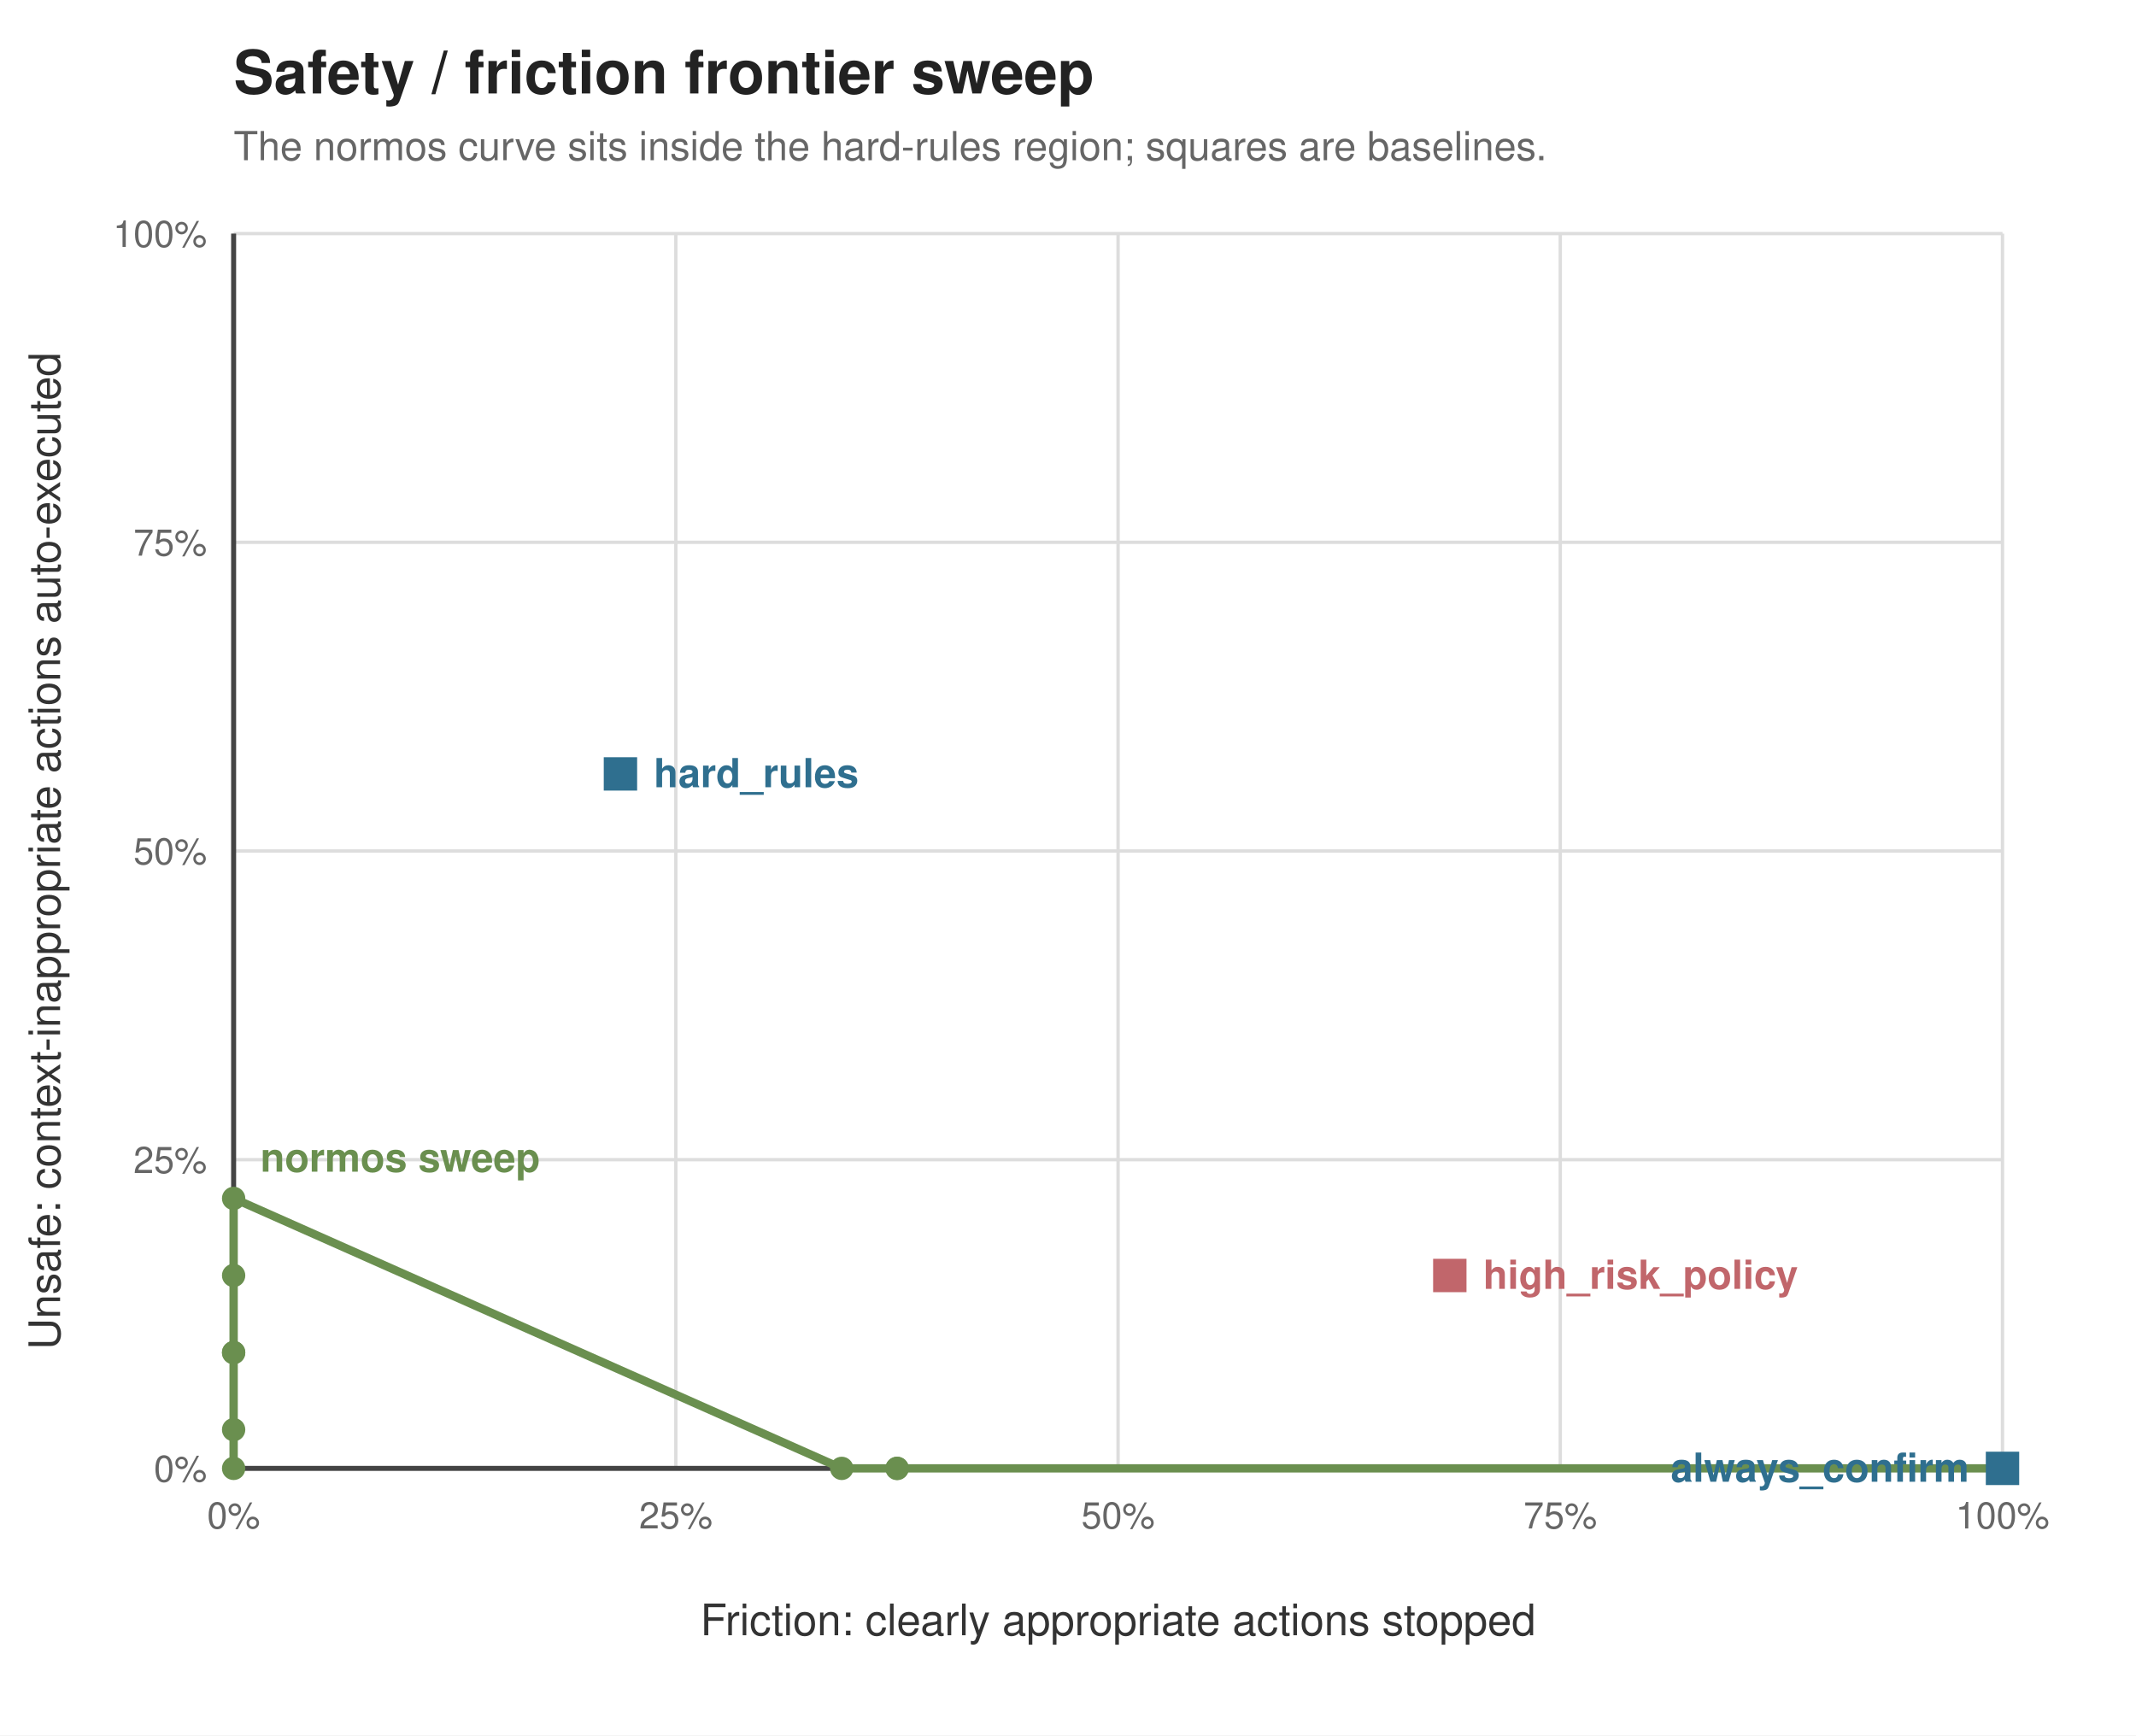
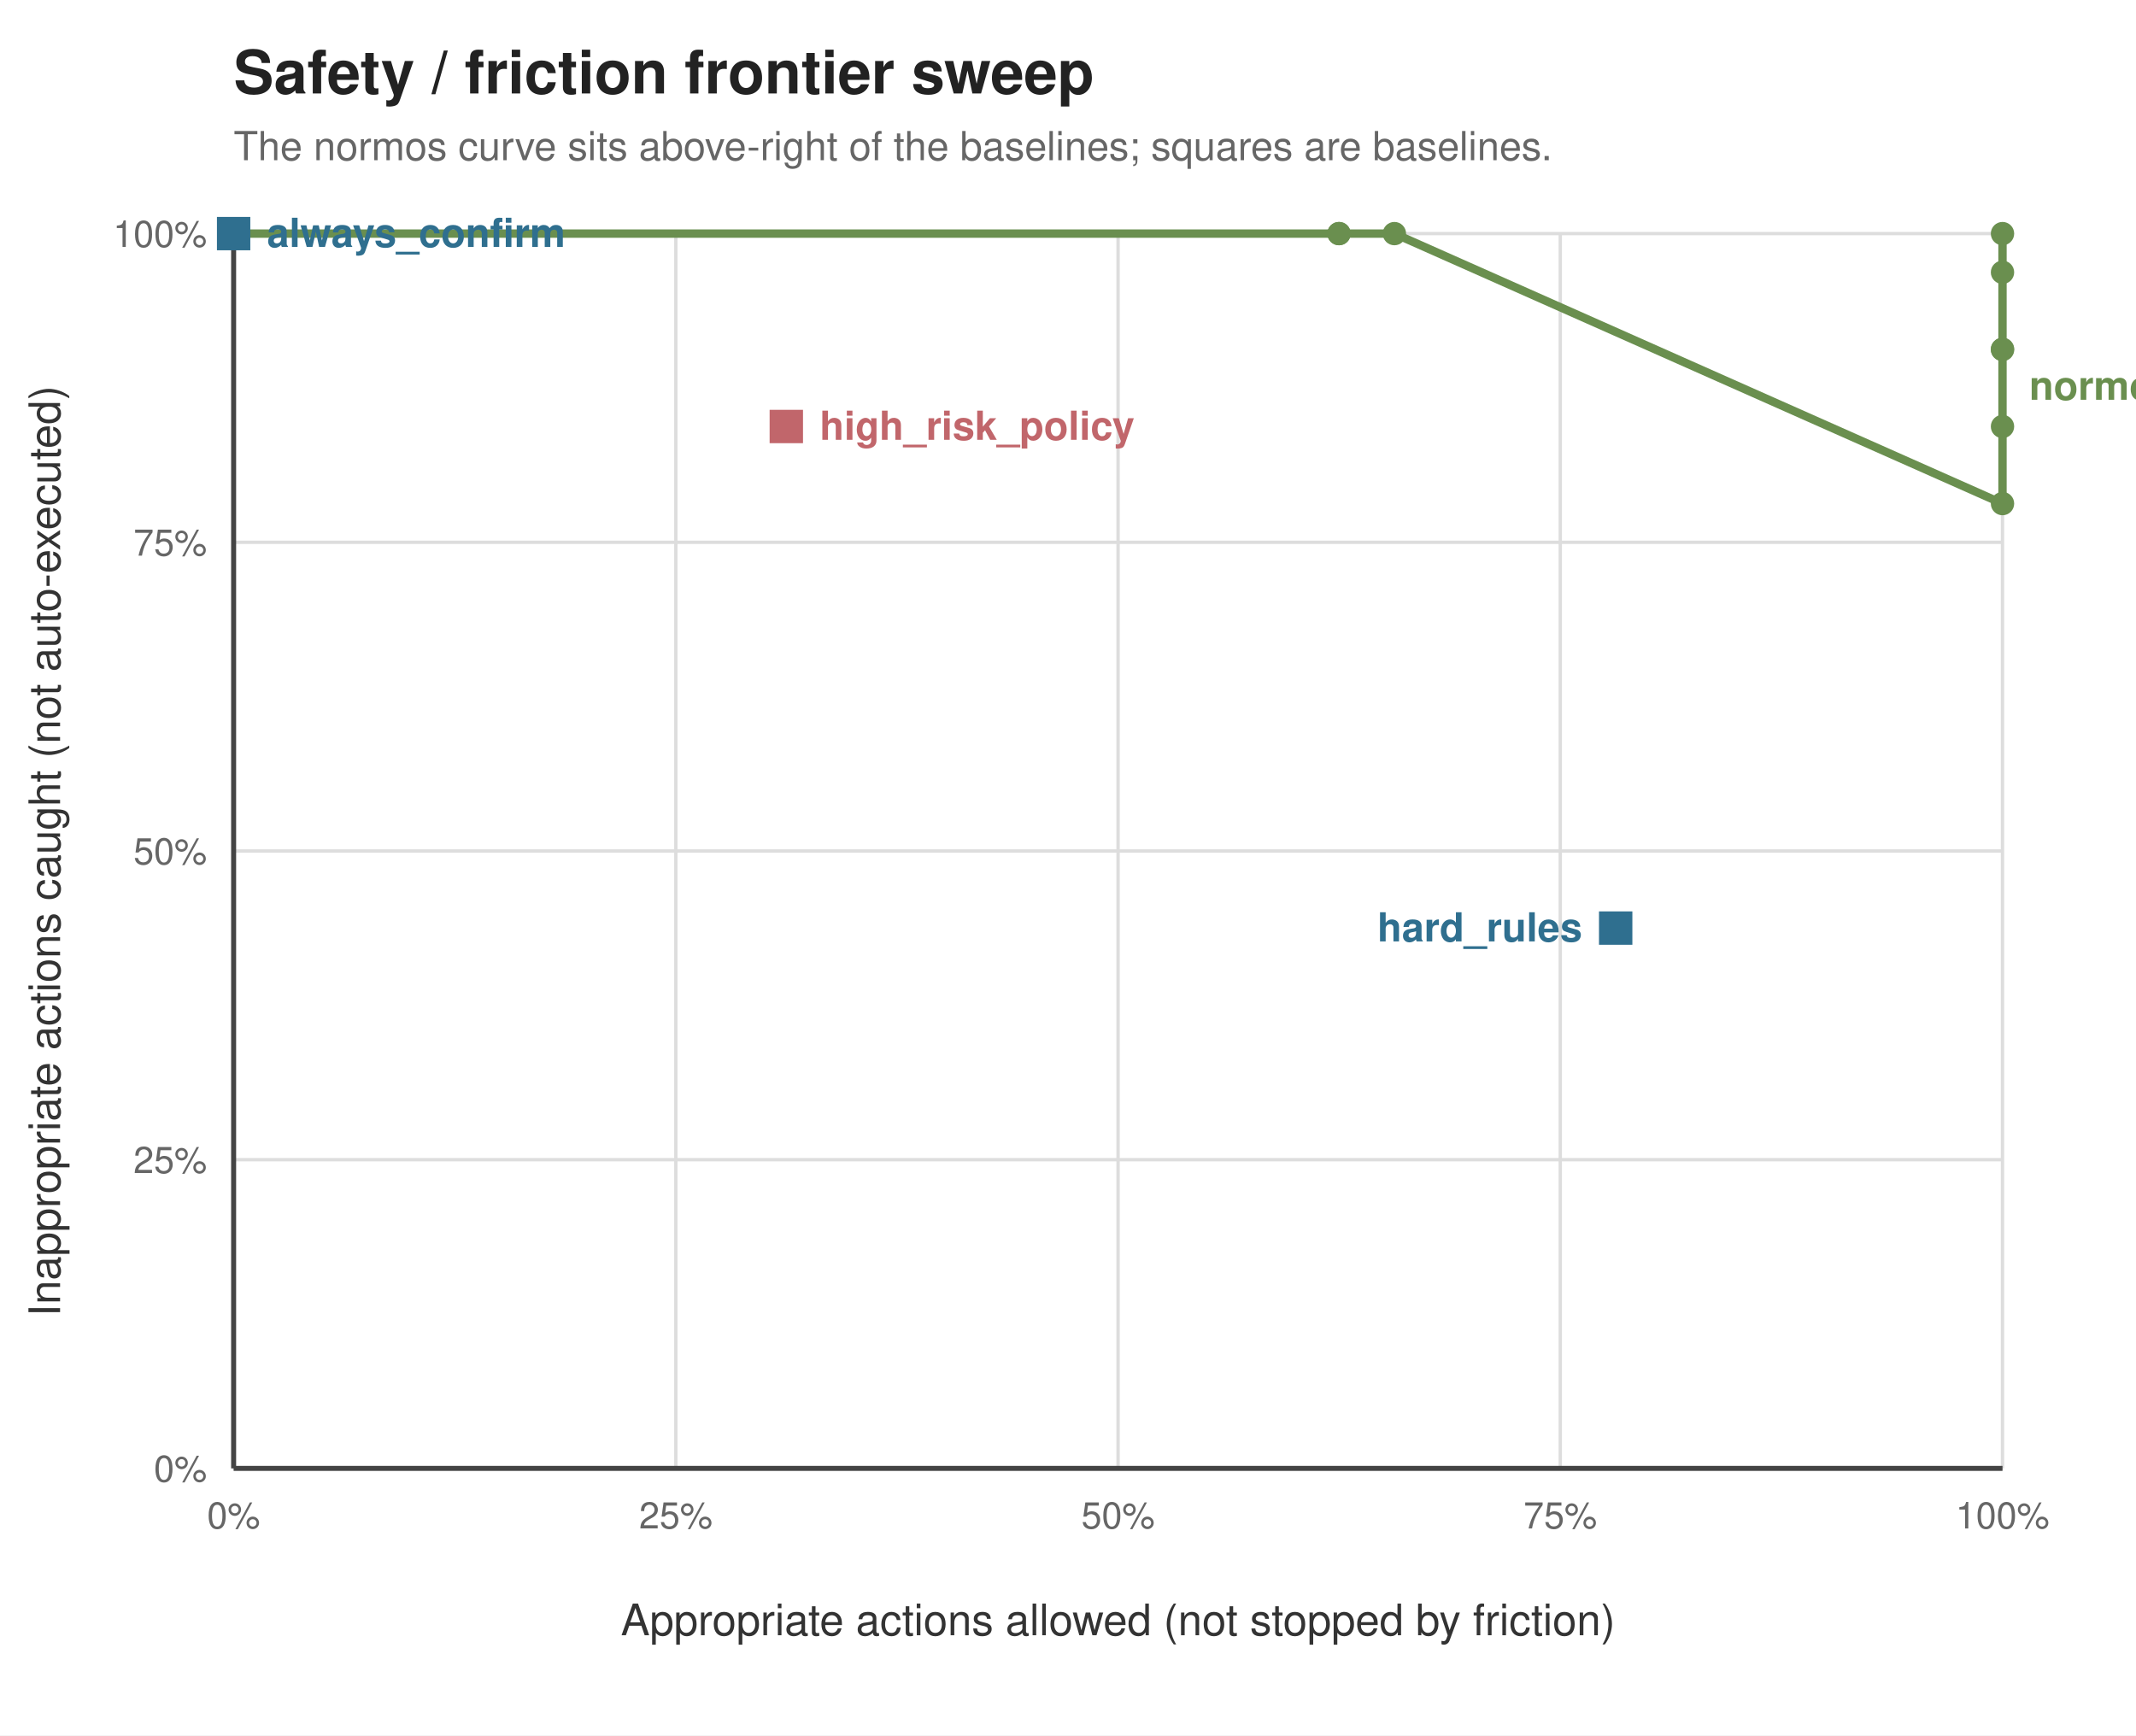
<svg xmlns="http://www.w3.org/2000/svg" viewBox="0 0 640 520" width="640" height="520" role="img">
  <rect width="640" height="520" fill="white" />
  <text x="70.0" y="28.0" font-family="Segoe UI, Helvetica, Arial, sans-serif" font-size="18" fill="#222" font-weight="bold" text-anchor="start">Safety / friction frontier sweep</text>
-   <text x="70.0" y="48.0" font-family="Segoe UI, Helvetica, Arial, sans-serif" font-size="12" fill="#666" font-weight="normal" text-anchor="start">The normos curve sits inside the hard-rules region; squares are baselines.</text>
+   <text x="70.0" y="48.0" font-family="Segoe UI, Helvetica, Arial, sans-serif" font-size="12" fill="#666" font-weight="normal" text-anchor="start">The normos curve sits above-right of the baselines; squares are baselines.</text>
  <line x1="70.0" y1="70" x2="70.0" y2="440" stroke="#dddddd" />
  <line x1="70" y1="440.0" x2="600" y2="440.0" stroke="#dddddd" />
  <text x="70.0" y="458.0" font-family="Segoe UI, Helvetica, Arial, sans-serif" font-size="11" fill="#666" font-weight="normal" text-anchor="middle">0%</text>
  <text x="62.0" y="444.0" font-family="Segoe UI, Helvetica, Arial, sans-serif" font-size="11" fill="#666" font-weight="normal" text-anchor="end">0%</text>
  <line x1="202.5" y1="70" x2="202.5" y2="440" stroke="#dddddd" />
  <line x1="70" y1="347.5" x2="600" y2="347.5" stroke="#dddddd" />
  <text x="202.5" y="458.0" font-family="Segoe UI, Helvetica, Arial, sans-serif" font-size="11" fill="#666" font-weight="normal" text-anchor="middle">25%</text>
  <text x="62.0" y="351.5" font-family="Segoe UI, Helvetica, Arial, sans-serif" font-size="11" fill="#666" font-weight="normal" text-anchor="end">25%</text>
  <line x1="335.0" y1="70" x2="335.0" y2="440" stroke="#dddddd" />
  <line x1="70" y1="255.0" x2="600" y2="255.0" stroke="#dddddd" />
  <text x="335.0" y="458.0" font-family="Segoe UI, Helvetica, Arial, sans-serif" font-size="11" fill="#666" font-weight="normal" text-anchor="middle">50%</text>
  <text x="62.0" y="259.0" font-family="Segoe UI, Helvetica, Arial, sans-serif" font-size="11" fill="#666" font-weight="normal" text-anchor="end">50%</text>
  <line x1="467.5" y1="70" x2="467.5" y2="440" stroke="#dddddd" />
  <line x1="70" y1="162.5" x2="600" y2="162.5" stroke="#dddddd" />
  <text x="467.5" y="458.0" font-family="Segoe UI, Helvetica, Arial, sans-serif" font-size="11" fill="#666" font-weight="normal" text-anchor="middle">75%</text>
  <text x="62.0" y="166.5" font-family="Segoe UI, Helvetica, Arial, sans-serif" font-size="11" fill="#666" font-weight="normal" text-anchor="end">75%</text>
  <line x1="600.0" y1="70" x2="600.0" y2="440" stroke="#dddddd" />
  <line x1="70" y1="70.0" x2="600" y2="70.0" stroke="#dddddd" />
  <text x="600.0" y="458.0" font-family="Segoe UI, Helvetica, Arial, sans-serif" font-size="11" fill="#666" font-weight="normal" text-anchor="middle">100%</text>
  <text x="62.0" y="74.0" font-family="Segoe UI, Helvetica, Arial, sans-serif" font-size="11" fill="#666" font-weight="normal" text-anchor="end">100%</text>
  <line x1="70" y1="440" x2="600" y2="440" stroke="#444" stroke-width="1.5" />
  <line x1="70" y1="70" x2="70" y2="440" stroke="#444" stroke-width="1.5" />
-   <text x="335.0" y="490.0" font-family="Segoe UI, Helvetica, Arial, sans-serif" font-size="13" fill="#333" font-weight="normal" text-anchor="middle">Friction: clearly appropriate actions stopped</text>
-   <text x="18.0" y="255.0" font-family="Segoe UI, Helvetica, Arial, sans-serif" font-size="13" fill="#333" font-weight="normal" text-anchor="middle" transform="rotate(-90 18 255.0)">Unsafe: context-inappropriate actions auto-executed</text>
-   <polyline points="70.0,440.0 70.0,428.4 70.0,405.3 70.0,405.3 70.0,382.2 70.0,359.1 252.2,440.0 268.8,440.0 268.8,440.0 600.0,440.0" fill="none" stroke="#6a8f4f" stroke-width="2.5" />
-   <circle cx="70.0" cy="440.0" r="3.5" fill="#6a8f4f" />
-   <circle cx="70.0" cy="428.4" r="3.5" fill="#6a8f4f" />
-   <circle cx="70.0" cy="405.3" r="3.5" fill="#6a8f4f" />
-   <circle cx="70.0" cy="405.3" r="3.5" fill="#6a8f4f" />
-   <circle cx="70.0" cy="382.2" r="3.5" fill="#6a8f4f" />
-   <circle cx="70.0" cy="359.1" r="3.5" fill="#6a8f4f" />
-   <circle cx="252.2" cy="440.0" r="3.5" fill="#6a8f4f" />
-   <circle cx="268.8" cy="440.0" r="3.5" fill="#6a8f4f" />
-   <circle cx="268.8" cy="440.0" r="3.5" fill="#6a8f4f" />
-   <circle cx="600.0" cy="440.0" r="3.5" fill="#6a8f4f" />
-   <text x="78.0" y="351.1" font-family="Segoe UI, Helvetica, Arial, sans-serif" font-size="12" fill="#6a8f4f" font-weight="bold" text-anchor="start">normos sweep</text>
-   <rect x="180.9" y="226.9" width="10" height="10" fill="#2f6f8f" />
-   <text x="195.9" y="235.9" font-family="Segoe UI, Helvetica, Arial, sans-serif" font-size="12" fill="#2f6f8f" font-weight="bold" text-anchor="start">hard_rules</text>
-   <rect x="429.4" y="377.2" width="10" height="10" fill="#c1666b" />
-   <text x="444.4" y="386.2" font-family="Segoe UI, Helvetica, Arial, sans-serif" font-size="12" fill="#c1666b" font-weight="bold" text-anchor="start">high_risk_policy</text>
-   <rect x="595.0" y="435.0" width="10" height="10" fill="#2f6f8f" />
-   <text x="590.0" y="444.0" font-family="Segoe UI, Helvetica, Arial, sans-serif" font-size="12" fill="#2f6f8f" font-weight="bold" text-anchor="end">always_confirm</text>
+   <text x="335.0" y="490.0" font-family="Segoe UI, Helvetica, Arial, sans-serif" font-size="13" fill="#333" font-weight="normal" text-anchor="middle">Appropriate actions allowed (not stopped by friction)</text>
+   <text x="18.0" y="255.0" font-family="Segoe UI, Helvetica, Arial, sans-serif" font-size="13" fill="#333" font-weight="normal" text-anchor="middle" transform="rotate(-90 18 255.0)">Inappropriate actions caught (not auto-executed)</text>
+   <polyline points="70.0,70.0 401.2,70.0 401.2,70.0 417.8,70.0 600.0,150.9 600.0,127.8 600.0,104.7 600.0,104.7 600.0,81.6 600.0,70.0" fill="none" stroke="#6a8f4f" stroke-width="2.5" />
+   <circle cx="70.0" cy="70.0" r="3.5" fill="#6a8f4f" />
+   <circle cx="401.2" cy="70.0" r="3.5" fill="#6a8f4f" />
+   <circle cx="401.2" cy="70.0" r="3.5" fill="#6a8f4f" />
+   <circle cx="417.8" cy="70.0" r="3.5" fill="#6a8f4f" />
+   <circle cx="600.0" cy="150.9" r="3.5" fill="#6a8f4f" />
+   <circle cx="600.0" cy="127.8" r="3.5" fill="#6a8f4f" />
+   <circle cx="600.0" cy="104.7" r="3.5" fill="#6a8f4f" />
+   <circle cx="600.0" cy="104.7" r="3.5" fill="#6a8f4f" />
+   <circle cx="600.0" cy="81.6" r="3.5" fill="#6a8f4f" />
+   <circle cx="600.0" cy="70.0" r="3.5" fill="#6a8f4f" />
+   <text x="608.0" y="119.8" font-family="Segoe UI, Helvetica, Arial, sans-serif" font-size="12" fill="#6a8f4f" font-weight="bold" text-anchor="start">normos sweep</text>
+   <rect x="479.1" y="273.1" width="10" height="10" fill="#2f6f8f" />
+   <text x="474.1" y="282.1" font-family="Segoe UI, Helvetica, Arial, sans-serif" font-size="12" fill="#2f6f8f" font-weight="bold" text-anchor="end">hard_rules</text>
+   <rect x="230.6" y="122.8" width="10" height="10" fill="#c1666b" />
+   <text x="245.6" y="131.8" font-family="Segoe UI, Helvetica, Arial, sans-serif" font-size="12" fill="#c1666b" font-weight="bold" text-anchor="start">high_risk_policy</text>
+   <rect x="65.0" y="65.0" width="10" height="10" fill="#2f6f8f" />
+   <text x="80.0" y="74.0" font-family="Segoe UI, Helvetica, Arial, sans-serif" font-size="12" fill="#2f6f8f" font-weight="bold" text-anchor="start">always_confirm</text>
</svg>
